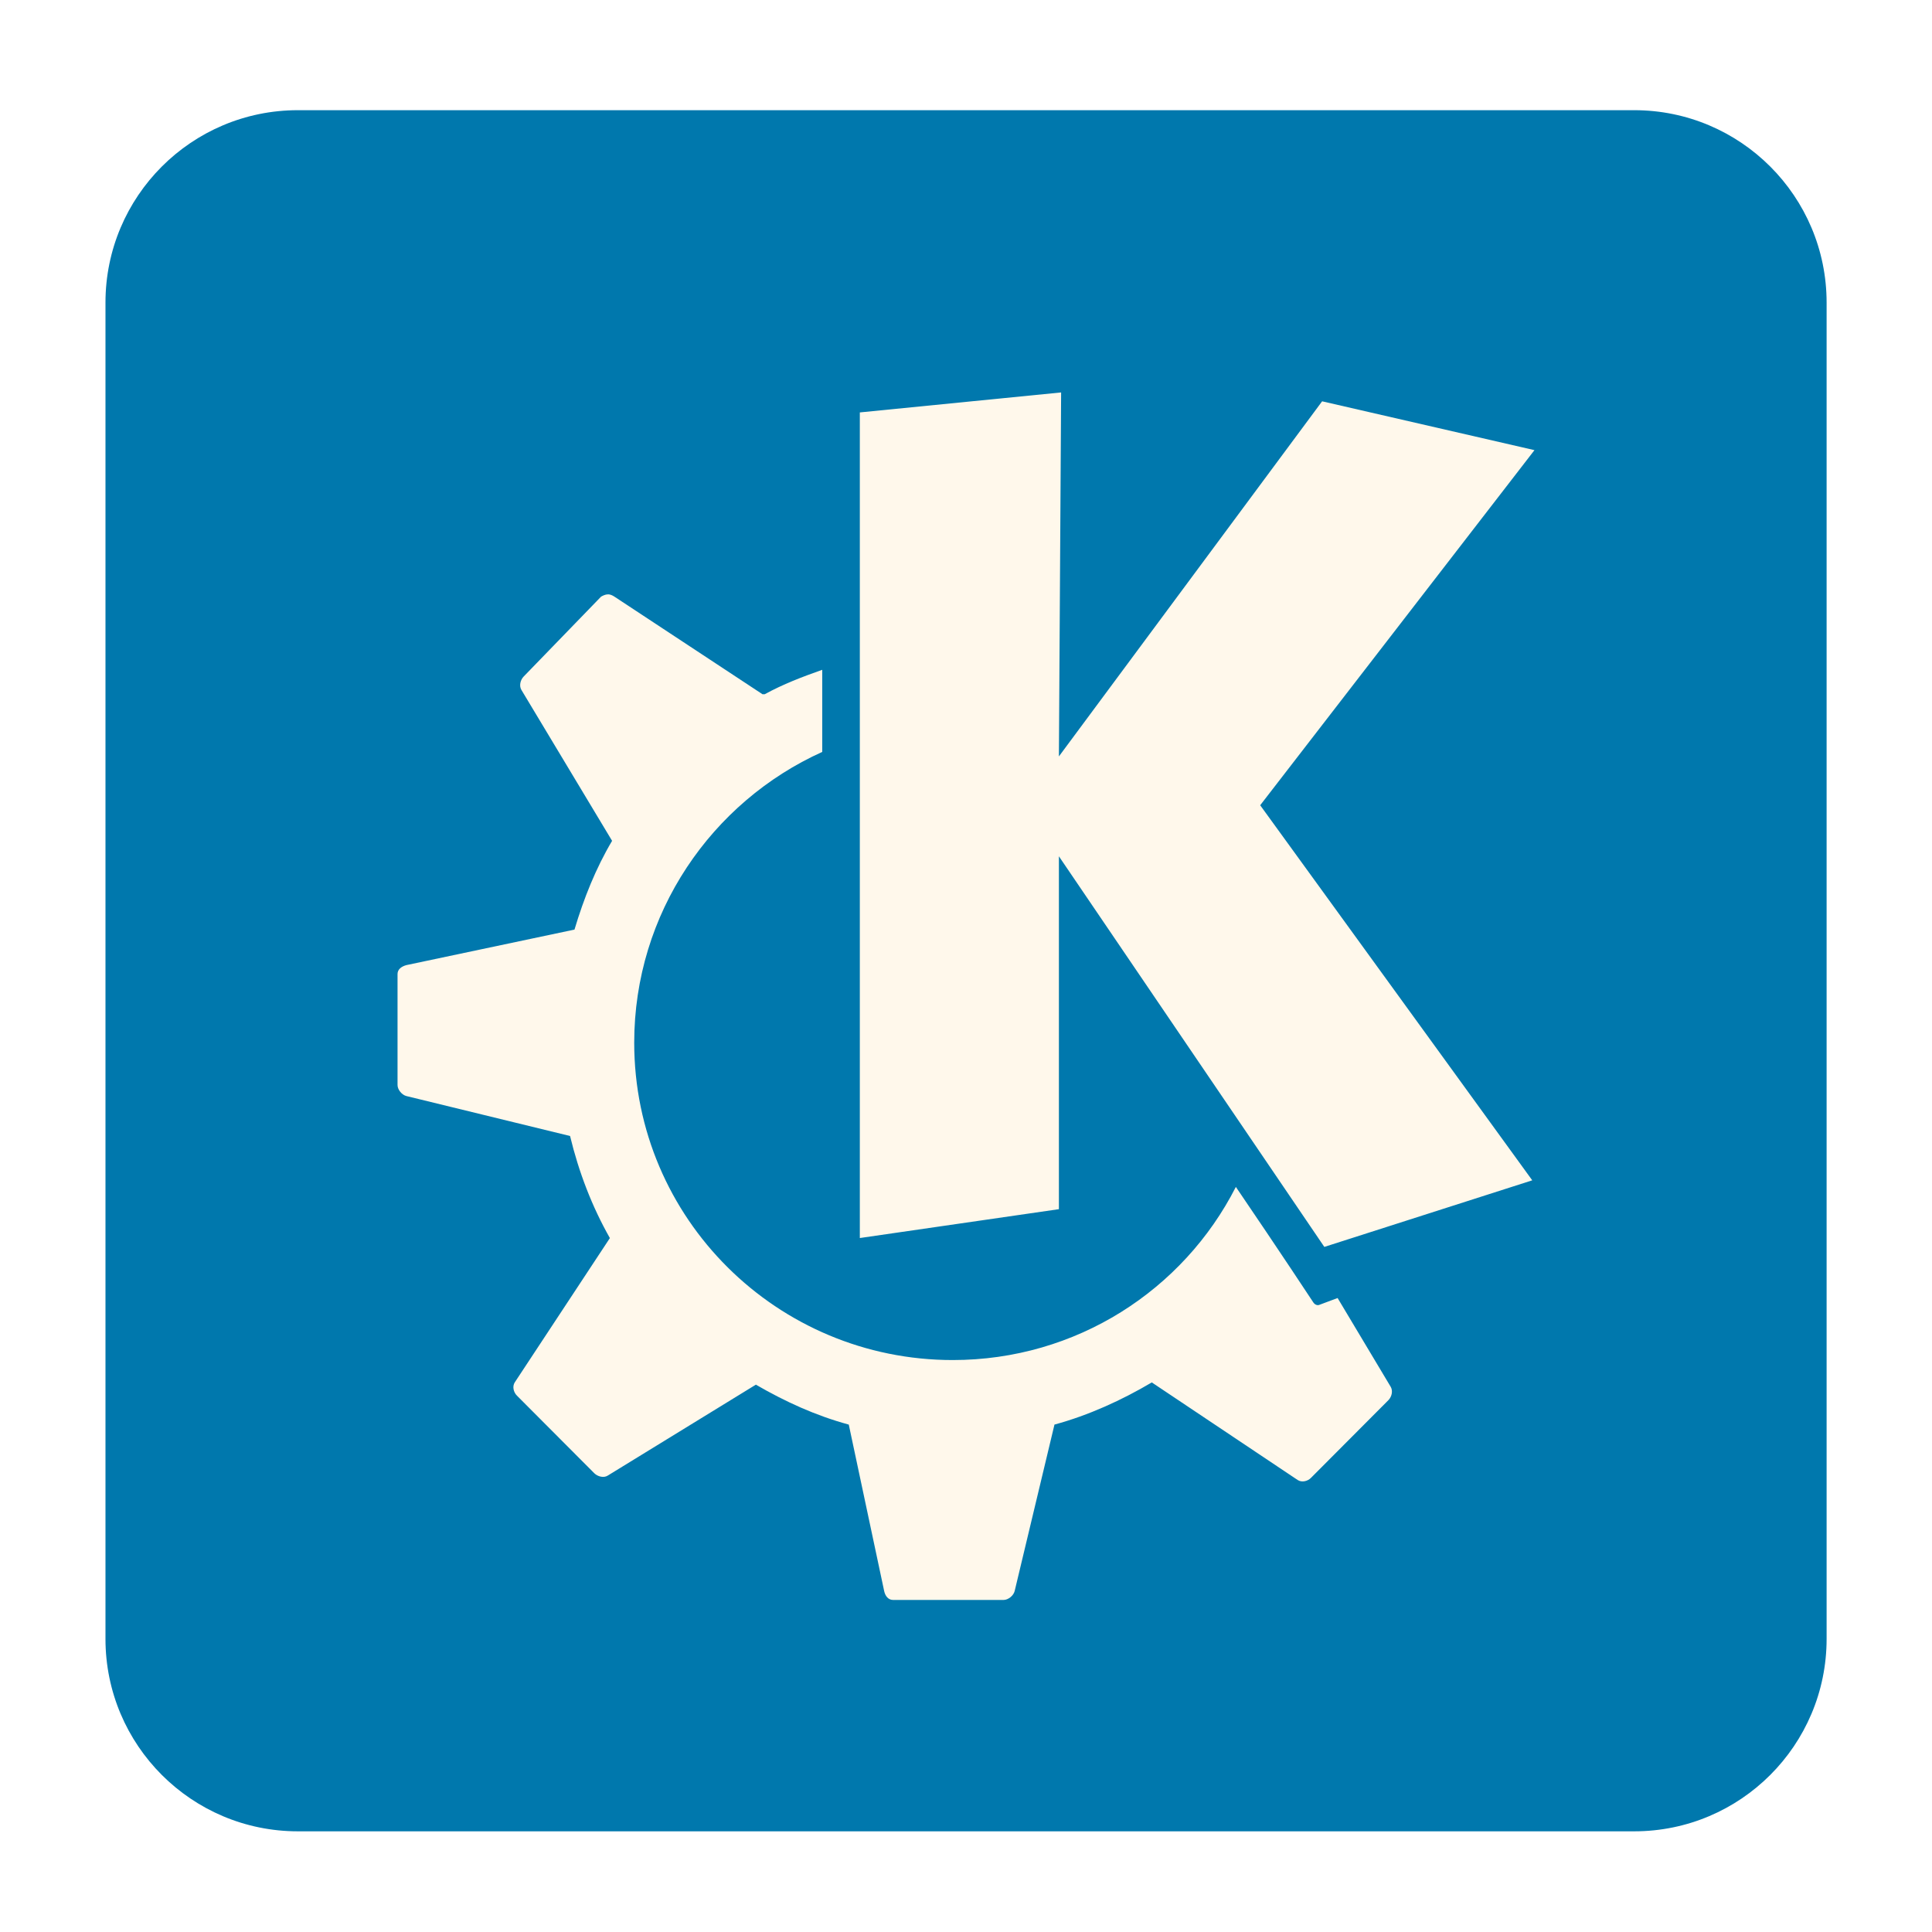
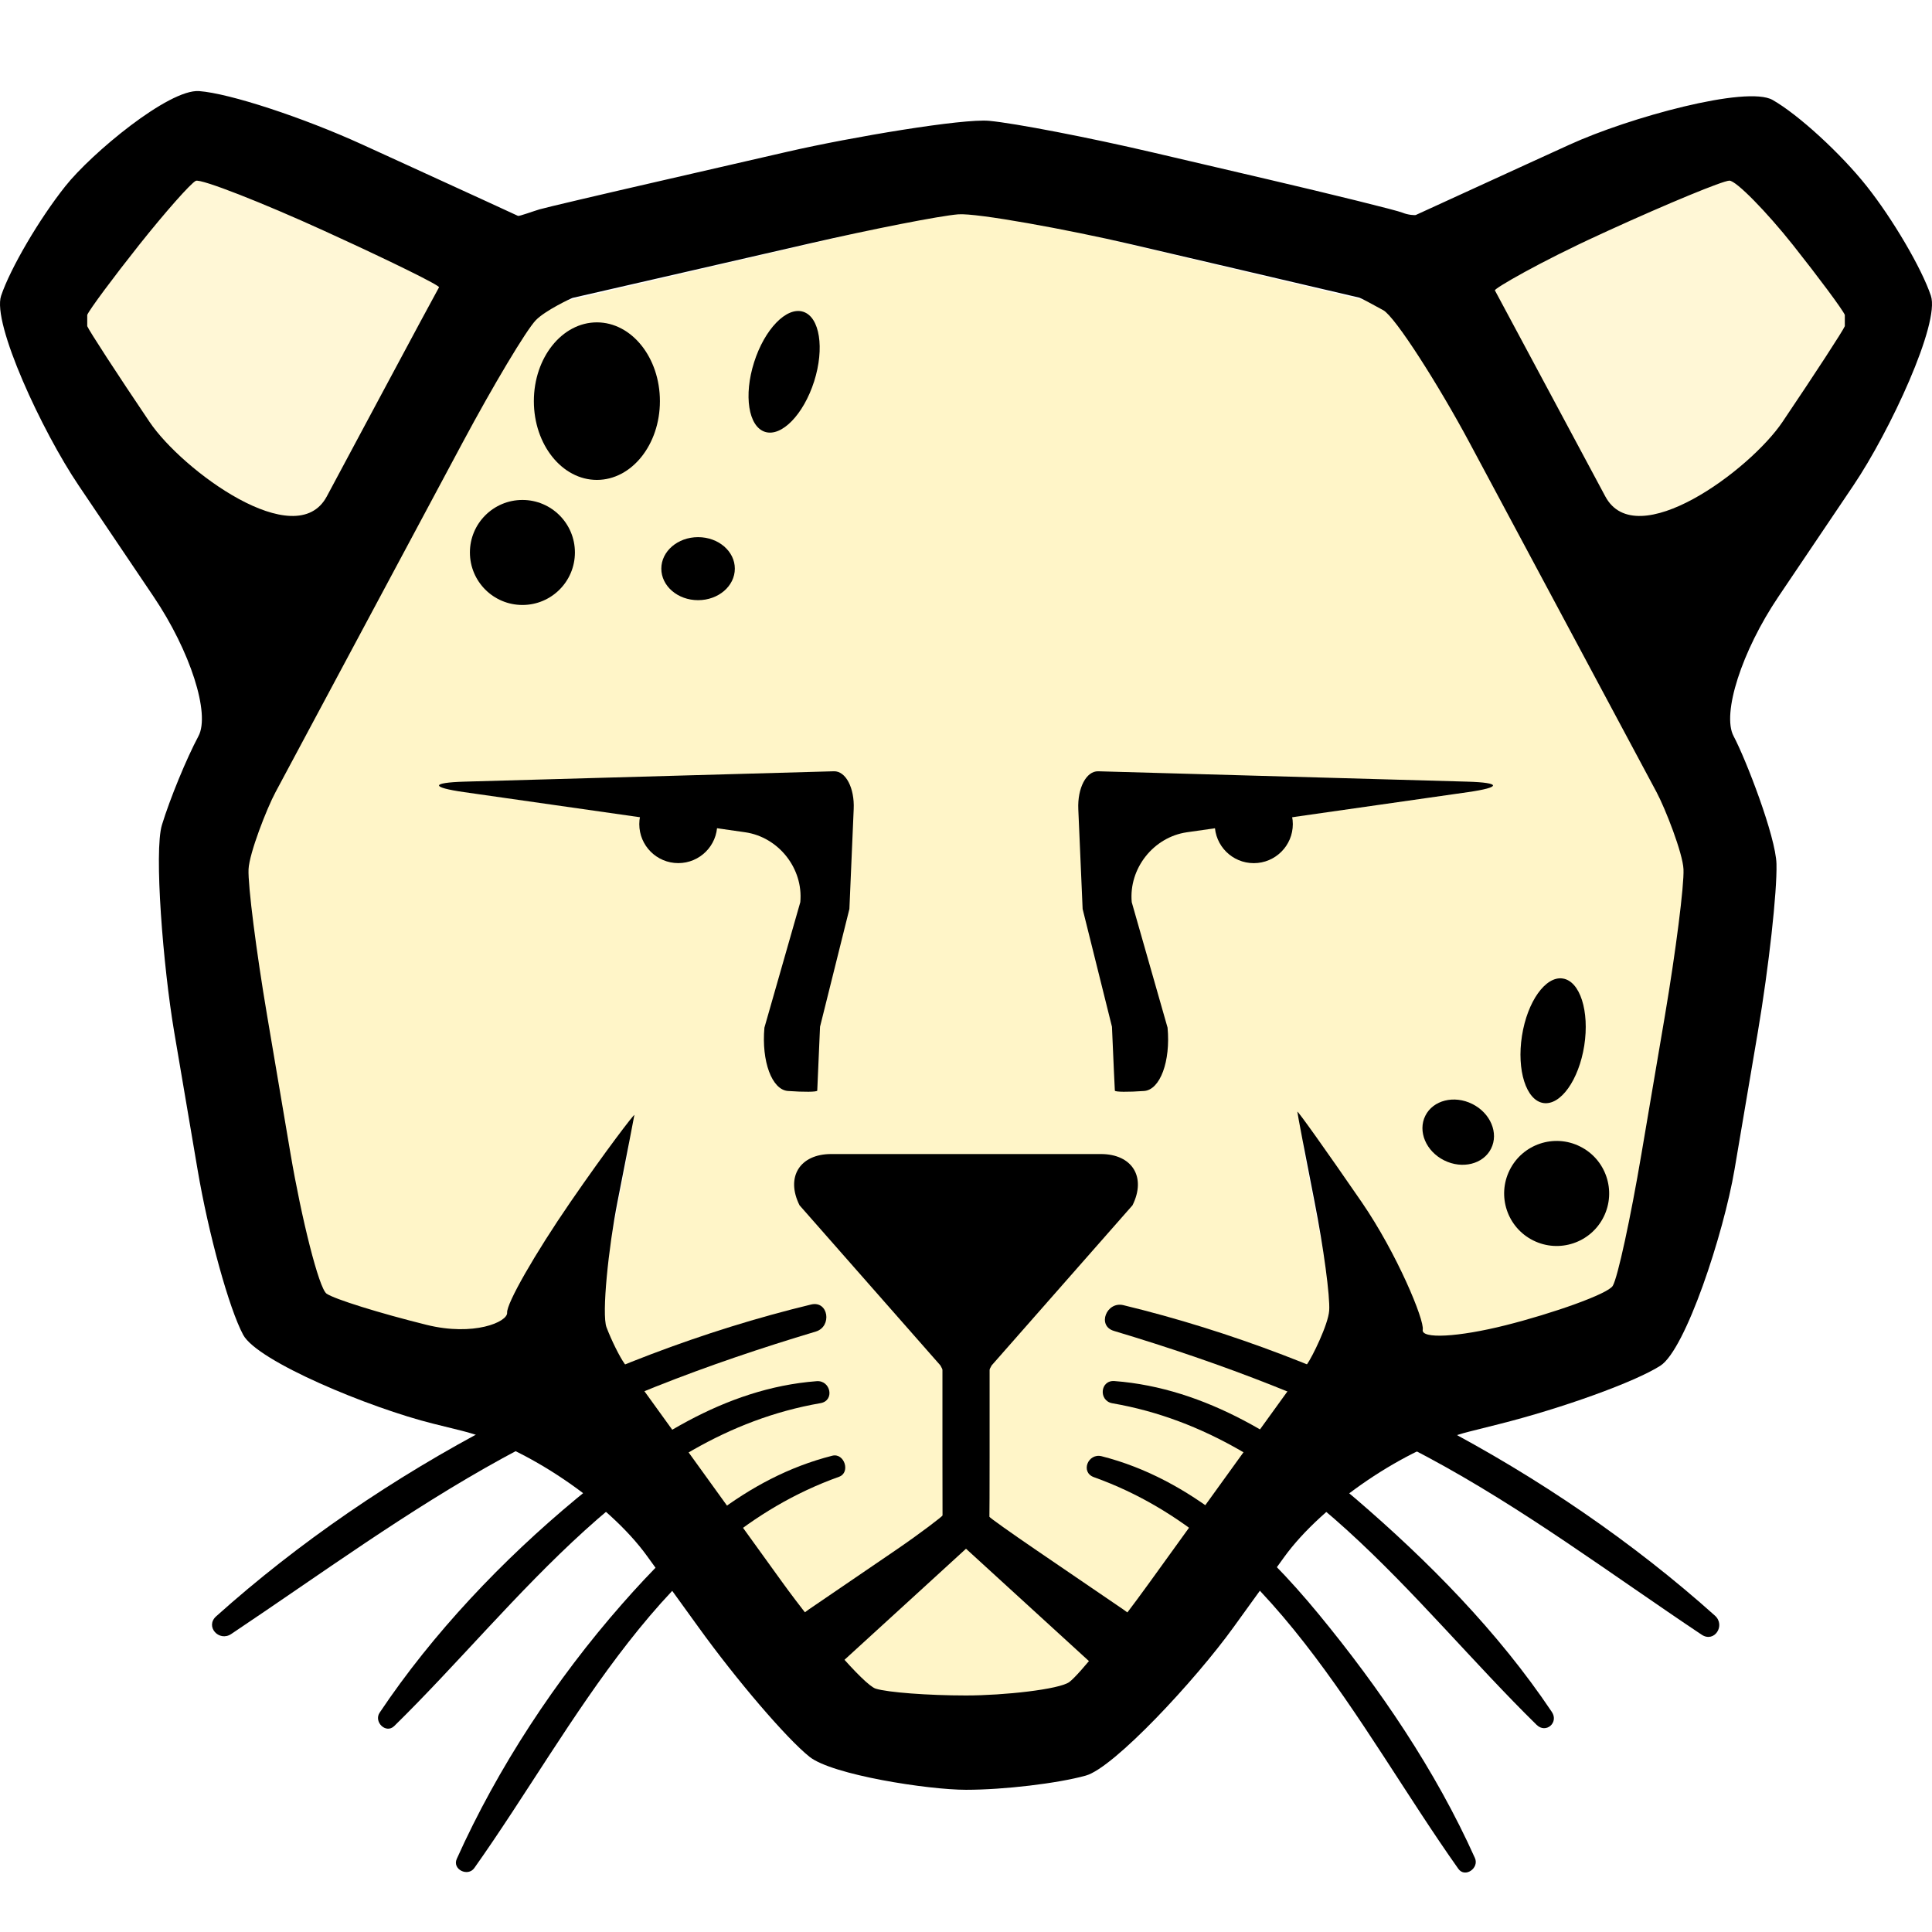
- <svg xmlns="http://www.w3.org/2000/svg" version="1.1" id="svg2" height="512" width="512">
-   <defs id="defs4">
-     <linearGradient x1="19.245" y1="21.031" x2="19.36" gradientUnits="userSpaceOnUse" y2="44.984" id="linearGradient2460">
-       <stop offset="0" style="stop-color:#fafafa;stop-opacity:1;" id="stop3602" />
-       <stop offset="1" style="stop-color:#f0f0f0;stop-opacity:1;" id="stop3604" />
-     </linearGradient>
-     <linearGradient x1="45.448" y1="92.54" x2="45.448" y2="7.017" id="ButtonShadow-0-1-1-5-9" gradientUnits="userSpaceOnUse" gradientTransform="matrix(1.005865,0,0,0.994169,100,0)">
-       <stop id="stop3750-8-9-3-6-4" style="stop-color:#000000;stop-opacity:1" offset="0" />
-       <stop id="stop3752-5-6-4-2-9" style="stop-color:#000000;stop-opacity:0.588" offset="1" />
-     </linearGradient>
-     <linearGradient id="linearGradient3737-9">
-       <stop id="stop3739-7" style="stop-color:#ffffff;stop-opacity:1" offset="0" />
-       <stop id="stop3741-4" style="stop-color:#ffffff;stop-opacity:0" offset="1" />
-     </linearGradient>
-     <linearGradient id="linearGradient4046-3">
-       <stop id="stop4048-7" style="stop-color:#000000;stop-opacity:1;" offset="0" />
-       <stop id="stop4050-73" style="stop-color:#ffffff;stop-opacity:0.2" offset="1" />
-     </linearGradient>
-   </defs>
-   <rect style="opacity:1;fill:#0078ad;fill-opacity:1;stroke:none;stroke-width:60;stroke-miterlimit:4;stroke-dasharray:none;stroke-dashoffset:0;stroke-opacity:1" id="rect3371" width="456.118" height="456.118" x="27.952" y="29.201" ry="50.994" />
-   <g id="layer1" transform="translate(0,-540.3622)" />
-   <g id="g2036" transform="matrix(1.1,0,0,0.44444,95.08106,256.3925)">
-     <g id="g3712" style="opacity:0.4" transform="matrix(1.0526,0,0,1.2857,-1.2632,-13.429)" />
+ <svg xmlns="http://www.w3.org/2000/svg" width="130" height="130" viewBox="0 0 130 130" overflow="visible" enable-background="new 0 0 87.041 108.445" xml:space="preserve" id="svg2" version="1.1" style="overflow:visible">
+   <defs id="defs35" />
+   <g id="g5080" transform="matrix(0.6600694,0,0,0.6600694,-131.6991,-108.9575)">
+     <g id="g5082">
+       <polygon id="polygon5084" points="225.85,234.284 248.776,190.457 218.433,178.322 202.927,198.549 " style="fill:#fff7d6" />
+       <polygon id="polygon5086" points="370.148,234.284 347.224,190.457 377.565,178.322 393.074,198.549 " style="fill:#fff7d6" />
+     </g>
+     <path id="path5088" d="m 368.017,244.885 -23.586,-44.892 c -0.878,-1.659 -3.599,-3.787 -5.402,-4.216 l -0.438,-0.108 -35.484,-8.445 c -2.448,-0.585 -6.917,-0.595 -9.37,-0.019 l -36.329,8.495 -0.452,0.106 c -1.797,0.419 -4.509,2.531 -5.381,4.186 l -23.587,44.892 -3.266,6.206 c -1.033,1.968 -1.667,5.922 -1.299,8.123 l 6.554,39.393 c 0.222,1.341 1.824,3.1 3.118,3.427 l 17.847,4.505 c -0.439,-1.754 3.608,-3.582 3.602,-5.313 l 9.087,-19.809 c 0.006,0.343 -0.024,0.697 -0.092,1.048 l -3.407,17.627 c -0.37,1.926 0.375,5.379 1.5,6.975 l 1.886,2.656 8.866,12.51 13.018,18.384 c 0.999,1.405 3.752,2.841 5.459,2.841 l 14.282,0 c 1.706,0 4.458,-1.436 5.452,-2.841 l 12.898,-18.204 8.898,-12.556 1.974,-2.79 c 1.128,-1.596 1.871,-5.049 1.5,-6.975 l -3.405,-17.627 c -0.062,-0.351 -0.095,-0.705 -0.09,-1.042 l 9.086,19.807 c -0.003,1.752 4.036,3.605 3.587,5.392 l 17.854,-4.572 c 1.296,-0.331 2.902,-2.098 3.123,-3.443 l 6.557,-39.393 c 0.371,-2.201 -0.262,-6.155 -1.298,-8.123 l -3.262,-6.205 z" style="fill:#fff5c8" />
+     <path id="path5090" d="m 396.358,195.215 c -0.938,-2.797 -3.888,-7.817 -6.536,-11.158 -2.654,-3.345 -6.974,-7.304 -9.598,-8.798 -2.626,-1.5 -14.631,1.781 -20.703,4.558 l -4.432,2.023 c -6.072,2.779 -11.125,5.093 -11.227,5.141 -0.099,0.052 -0.813,0 -1.367,-0.229 -0.556,-0.239 -7.312,-1.902 -13.817,-3.423 l -11.646,-2.721 c -6.507,-1.521 -14.006,-2.97 -16.67,-3.221 -2.666,-0.253 -14.035,1.651 -20.54,3.144 l -12.467,2.865 c -6.509,1.492 -12.287,2.85 -12.833,3.016 -0.552,0.162 -2.088,0.722 -2.192,0.666 -0.103,-0.059 -5.351,-2.46 -11.421,-5.239 l -4.427,-2.023 c -6.077,-2.777 -13.571,-5.233 -16.659,-5.46 -3.088,-0.227 -10.992,6.355 -13.643,9.7 -2.658,3.34 -5.6,8.365 -6.543,11.161 -0.943,2.797 4.172,13.816 7.91,19.351 l 7.64,11.332 c 3.732,5.535 5.79,11.934 4.564,14.215 -1.223,2.29 -2.895,6.357 -3.719,9.042 -0.825,2.69 0.128,14.482 1.241,21.067 l 2.387,14.055 c 1.115,6.584 3.21,14.174 4.654,16.867 1.448,2.695 12.901,7.452 19.386,9.058 l 2.901,0.719 c 6.478,1.607 14.979,7.355 18.884,12.771 l 5.237,7.246 c 3.903,5.418 8.998,11.364 11.32,13.216 2.313,1.851 12.101,3.366 15.958,3.366 3.864,0 9.354,-0.652 12.213,-1.448 2.856,-0.795 11.16,-9.715 15.063,-15.134 l 5.151,-7.133 c 3.907,-5.411 12.399,-11.174 18.879,-12.801 l 3.02,-0.759 c 6.476,-1.627 13.882,-4.306 16.453,-5.953 2.573,-1.649 6.447,-13.432 7.565,-20.016 l 2.382,-14.052 c 1.112,-6.588 1.964,-14.271 1.892,-17.086 -0.071,-2.808 -3.145,-10.736 -4.37,-13.026 -1.222,-2.282 0.834,-8.68 4.565,-14.215 l 7.64,-11.332 c 3.734,-5.533 8.849,-16.552 7.905,-19.352 z m -181.589,12.866 c -3.323,-4.922 -6.179,-9.319 -6.353,-9.762 0,0 0,0 0,-0.51 0,-0.639 0,-0.639 0,-0.639 0.255,-0.583 2.639,-3.791 5.291,-7.134 2.658,-3.34 5.254,-6.277 5.773,-6.53 0.517,-0.25 6.929,2.284 13.002,5.055 l 0.949,0.436 c 6.073,2.776 10.953,5.188 10.846,5.361 -0.109,0.173 -2.948,5.445 -6.098,11.336 l -5.341,9.979 c -3.15,5.89 -14.747,-2.665 -18.069,-7.592 z m 156.37,45.603 c 0.073,1.628 -0.783,8.35 -1.896,14.937 l -2.387,14.056 c -1.113,6.581 -2.428,12.647 -2.928,13.472 -0.488,0.824 -6.113,2.809 -10.937,4.022 -4.83,1.213 -8.618,1.412 -8.433,0.45 0.185,-0.969 -2.613,-7.749 -6.221,-13.004 -3.614,-5.251 -6.566,-9.398 -6.561,-9.215 0.005,0.182 0.828,4.496 1.752,9.17 0.921,4.68 1.592,9.675 1.493,11.102 -0.102,1.428 -1.731,4.734 -2.262,5.476 -0.536,0.741 -2.938,4.071 -5.345,7.399 -2.408,3.33 -7.219,10.008 -10.706,14.836 -3.482,4.826 -7.161,9.399 -8.177,10.151 -1.015,0.751 -6.67,1.371 -10.534,1.371 -3.856,0 -8.001,-0.313 -9.207,-0.696 -1.2,-0.381 -6.05,-6.036 -9.567,-10.911 -3.519,-4.876 -8.358,-11.581 -10.75,-14.9 -2.397,-3.319 -4.767,-6.608 -5.282,-7.314 -0.504,-0.705 -1.336,-2.379 -1.842,-3.716 -0.503,-1.34 0.203,-8.118 1.121,-12.798 0.922,-4.674 1.695,-8.65 1.721,-8.839 0.027,-0.187 -2.911,3.632 -6.524,8.885 -3.614,5.256 -6.513,10.325 -6.448,11.268 0.062,0.944 -3.401,2.434 -8.221,1.237 -4.819,-1.195 -9.405,-2.629 -10.187,-3.18 -0.781,-0.551 -2.555,-7.684 -3.673,-14.265 l -2.381,-14.056 c -1.116,-6.587 -1.969,-13.309 -1.897,-14.937 0.073,-1.635 1.867,-6.222 2.751,-7.865 0.878,-1.646 4.181,-7.813 7.332,-13.701 l 11.715,-21.889 c 3.149,-5.885 6.519,-11.518 7.488,-12.521 0.97,-1 3.629,-2.245 3.751,-2.273 0.126,-0.028 5.547,-1.275 12.057,-2.766 l 12.024,-2.763 c 6.504,-1.495 13.361,-2.839 15.231,-2.989 1.871,-0.149 11.127,1.537 17.633,3.056 l 11.214,2.619 c 6.504,1.521 11.923,2.789 12.04,2.819 0.119,0.025 1.217,0.603 2.438,1.28 1.223,0.678 5.658,7.651 8.809,13.537 l 11.716,21.889 c 3.148,5.887 6.453,12.054 7.332,13.701 0.882,1.643 2.68,6.23 2.748,7.865 z m 16.446,-55.365 c -0.174,0.443 -3.037,4.84 -6.355,9.762 -3.318,4.927 -14.915,13.482 -18.063,7.592 l -5.345,-9.979 c -3.155,-5.891 -5.811,-10.85 -5.908,-11.023 -0.103,-0.172 4.585,-2.898 10.658,-5.674 l 0.945,-0.436 c 6.07,-2.771 11.605,-5.055 12.296,-5.076 0.691,-0.015 3.824,3.211 6.479,6.551 2.648,3.343 5.036,6.551 5.293,7.134 0,0 0,0 0,0.639 0,0.51 0,0.51 0,0.51 z" />
+     <path id="path5092" d="m 281.029,287.938 c -1.433,-2.87 0.016,-5.225 3.231,-5.225 l 27.478,0 c 3.21,0 4.663,2.355 3.232,5.225 l -14.36,16.325 c -1.437,2.872 -3.78,2.872 -5.221,0 l -14.36,-16.325 z" />
+     <path id="path5094" d="m 297.999,322.948 c 0.004,0 1.94,1.775 4.313,3.943 l 9.331,8.528 c 2.377,2.163 4.97,2.38 5.764,0.473 0.795,-1.906 -0.721,-4.942 -3.376,-6.753 l -8.838,-6.028 c -2.654,-1.811 -4.819,-3.351 -4.809,-3.423 0.008,-0.068 0.02,-2.896 0.02,-6.109 l 0,-16.461 c 0,-3.213 -0.484,-6.925 -1.077,-8.247 0,0 0,0 -1.328,0 -1.326,0 -1.326,0 -1.326,0 -0.593,1.322 -1.077,5.033 -1.077,8.247 l 0,16.461 c 0,3.213 0.006,5.903 0.009,5.979 0.007,0.07 -2.142,1.742 -4.798,3.553 l -8.838,6.028 c -2.653,1.811 -4.176,4.847 -3.377,6.753 0.8,1.908 3.387,1.69 5.763,-0.473 l 9.333,-8.528 c 2.373,-2.168 4.311,-3.943 4.311,-3.943 z" />
+     <g id="g5096">
+       <path id="path5098" d="m 246.885,244.751 c -3.453,0.1 -3.48,0.578 -0.063,1.067 l 28.657,4.092 c 3.413,0.489 5.948,3.696 5.627,7.127 l -3.658,12.79 c -0.309,3.431 0.762,6.337 2.396,6.457 1.634,0.12 2.98,0.104 2.99,-0.036 0.005,-0.137 0.14,-3.068 0.284,-6.513 l 2.993,-12.004 c 0.15,-3.446 0.345,-8.027 0.438,-10.181 0.099,-2.154 -0.813,-3.892 -2.019,-3.856 -1.206,0.035 -5.015,0.139 -8.463,0.237 l -29.182,0.82 z" />
+       <path id="path5100" d="m 319.935,243.932 c -3.449,-0.098 -7.259,-0.202 -8.458,-0.237 -1.212,-0.036 -2.124,1.702 -2.032,3.856 0.093,2.154 0.294,6.735 0.442,10.181 l 2.99,12.004 c 0.15,3.444 0.279,6.375 0.295,6.513 0.006,0.14 1.35,0.155 2.983,0.036 1.635,-0.119 2.71,-3.025 2.39,-6.457 l -3.652,-12.79 c -0.317,-3.431 2.216,-6.638 5.627,-7.127 l 28.657,-4.092 c 3.411,-0.489 3.391,-0.967 -0.062,-1.067 l -29.18,-0.82 z" />
+     </g>
+     <g id="g5102">
+       <circle id="circle5104" r="3.974" cy="249.082" cx="268.666" />
+       <path id="path5106" d="m 331.314,249.082 c 0,2.199 -1.786,3.978 -3.979,3.978 -2.202,0 -3.98,-1.779 -3.98,-3.978 0,-2.195 1.778,-3.974 3.98,-3.974 2.193,-0.001 3.979,1.779 3.979,3.974 z" />
+     </g>
+     <g id="g5108">
+       <g id="g5111">
+         <g id="g5113">
+           <g id="g5115">
+             <path id="path5117" d="m 282.442,299.431 c -22.72,6.003 -41.634,16.871 -60.114,31.306" style="fill:none" />
+             <path id="path5119" d="m 282.2,298.054 c -21.88,5.292 -43.854,16.737 -60.637,31.78 -1.164,1.042 0.289,2.639 1.532,1.807 9.16,-6.125 17.966,-12.6 27.651,-17.915 10.139,-5.564 20.881,-9.605 31.939,-12.917 1.686,-0.505 1.297,-3.186 -0.485,-2.755 l 0,0 z" />
+           </g>
+         </g>
+         <g id="g5121">
+           <g id="g5123">
+             <path id="path5125" d="m 282.968,306.988 c -16.705,1.636 -33.563,20.751 -43.912,33.257" style="fill:none" />
+             <path id="path5127" d="m 282.77,305.868 c -9.444,0.723 -17.431,6.122 -24.537,12.016 -7.479,6.204 -14.603,13.695 -20.01,21.778 -0.624,0.933 0.641,2.192 1.491,1.359 12.808,-12.552 24.483,-29.631 43.451,-32.913 1.472,-0.254 1.04,-2.351 -0.395,-2.24 l 0,0 z" />
+           </g>
+         </g>
+         <g id="g5129">
+           <g id="g5131">
+             <path id="path5133" d="m 284.562,314.588 c -16.175,4.496 -29.483,26.229 -37.521,40.328" style="fill:none" />
+             <path id="path5135" d="m 284.364,313.467 c -8.867,2.251 -15.541,8.416 -21.442,15.134 -6.738,7.671 -12.65,16.651 -16.835,25.961 -0.484,1.078 1.134,1.858 1.787,0.937 10.368,-14.624 19.083,-33.416 37.176,-39.883 1.208,-0.432 0.551,-2.463 -0.686,-2.149 l 0,0 z" />
+           </g>
+         </g>
+       </g>
+       <g id="g5137">
+         <g id="g5139">
+           <g id="g5141">
+             <path id="path5143" d="m 313.56,299.431 c 22.718,6.003 41.628,16.871 60.104,31.306" style="fill:none" />
+             <path id="path5145" d="m 313.074,300.743 c 11.08,3.32 21.741,7.38 31.951,12.85 9.841,5.271 18.705,11.93 27.959,18.114 1.305,0.872 2.469,-0.947 1.359,-1.94 -16.666,-14.924 -38.57,-26.389 -60.299,-31.647 -1.712,-0.415 -2.727,2.097 -0.97,2.623 l 0,0 z" />
+           </g>
+         </g>
+         <g id="g5147">
+           <g id="g5149">
+             <path id="path5151" d="m 313.03,306.988 c 16.707,1.636 33.564,20.751 43.913,33.257" style="fill:none" />
+             <path id="path5153" d="m 312.923,308.121 c 18.863,3.261 30.51,20.297 43.245,32.782 0.946,0.928 2.279,-0.229 1.551,-1.316 -5.477,-8.176 -12.608,-15.396 -20.064,-21.789 -6.961,-5.969 -15.178,-11.229 -24.517,-11.942 -1.482,-0.114 -1.644,2.018 -0.215,2.265 l 0,0 z" />
+           </g>
+         </g>
+         <g id="g5155">
+           <g id="g5157">
+             <path id="path5159" d="m 311.435,314.588 c 16.172,4.496 29.49,26.229 37.524,40.328" style="fill:none" />
+             <path id="path5161" d="m 311.04,315.655 c 18.046,6.457 26.813,25.33 37.144,39.919 0.686,0.968 2.152,-0.075 1.694,-1.095 -4.017,-8.945 -9.716,-17.315 -15.94,-24.875 -5.824,-7.073 -13.024,-13.776 -22.108,-16.083 -1.392,-0.354 -2.199,1.63 -0.79,2.134 l 0,0 z" />
+           </g>
+         </g>
+       </g>
+     </g>
+     <g id="g5163">
+       <g id="g5165">
+         <ellipse id="ellipse5167" ry="8.03" rx="6.425" cy="205.962" cx="260.37" />
+         <path id="path5169" d="m 258.13,221.388 c 0,2.959 -2.396,5.353 -5.349,5.353 -2.959,0 -5.355,-2.394 -5.355,-5.353 0,-2.956 2.396,-5.353 5.355,-5.353 2.953,0.001 5.349,2.397 5.349,5.353 z" />
+         <path id="path5171" d="m 282.519,203.942 c -1.077,3.381 -3.318,5.69 -5.011,5.152 -1.688,-0.539 -2.19,-3.713 -1.111,-7.096 1.072,-3.382 3.314,-5.688 5.003,-5.148 1.691,0.537 2.191,3.716 1.119,7.092 z" />
+         <path id="path5173" d="m 274.432,223.038 c 0,1.778 -1.674,3.214 -3.748,3.214 -2.069,0 -3.746,-1.436 -3.746,-3.214 0,-1.774 1.676,-3.211 3.746,-3.211 2.074,0 3.748,1.437 3.748,3.211 z" />
+       </g>
+       <g id="g5175">
+         <path id="path5177" d="m 353.42,284.343 c -1.319,2.646 -0.248,5.858 2.4,7.178 2.646,1.321 5.86,0.247 7.179,-2.398 1.32,-2.649 0.242,-5.866 -2.401,-7.179 -2.643,-1.325 -5.859,-0.248 -7.178,2.399 z" />
+         <path id="path5179" d="m 354.672,270.667 c -0.546,3.506 0.429,6.572 2.179,6.845 1.759,0.272 3.618,-2.346 4.172,-5.85 0.546,-3.506 -0.429,-6.571 -2.188,-6.842 -1.748,-0.276 -3.616,2.342 -4.163,5.847 z" />
+         <path id="path5181" d="m 344.822,278.809 c -0.794,1.588 0.067,3.625 1.917,4.547 1.854,0.925 4,0.387 4.787,-1.2 0.796,-1.588 -0.066,-3.624 -1.916,-4.546 -1.851,-0.926 -3.999,-0.387 -4.788,1.199 z" />
+       </g>
+     </g>
  </g>
-   <g transform="translate(97.48106,231.2815)" id="g3541" />
-   <g transform="translate(97.48106,231.2815)" id="g3536" />
-   <g id="g4076" transform="translate(-605.5193,-353.9683)">
-     <g transform="translate(-926.6676,684.3845)" id="g4038" />
-   </g>
-   <path style="fill:#fff8eb;fill-opacity:1;stroke:none" d="m 281.206,104 -53.343,5.295 0,218.795 52.756,-7.646 0,-93.518 70.342,103.518 L 406.063,312.798 333.963,213.4 406.65,119.293 350.376,106.351 280.62,200.458 281.208,104 Z m -120.167,53.521 c -0.596,0 -1.309,0.337 -1.759,0.607 l -20.516,21.174 c -0.874,0.91 -1.229,2.459 -0.588,3.53 l 24.034,39.996 c -4.315,7.279 -7.494,15.249 -9.965,23.522 l -44.55,9.415 c -1.242,0.337 -2.343,1.078 -2.343,2.358 l 0,29.41 c 0,1.246 1.148,2.627 2.343,2.931 l 43.378,10.587 c 2.31,9.59 5.817,18.705 10.551,27.052 l -25.206,38.238 c -0.699,1.078 -0.336,2.627 0.588,3.53 l 20.517,20.581 c 0.874,0.843 2.451,1.28 3.517,0.607 l 39.275,-24.111 c 7.722,4.47 15.817,8.199 24.62,10.584 l 9.379,44.113 C 234.581,422.922 235.39,424 236.655,424 l 29.309,0 c 1.235,0 2.635,-1.145 2.931,-2.358 l 10.551,-44.113 c 9.073,-2.459 17.882,-6.498 25.792,-11.173 l 38.688,25.879 c 1.065,0.673 2.612,0.337 3.517,-0.607 l 20.516,-20.588 c 0.879,-0.91 1.232,-2.459 0.588,-3.527 l -14.068,-23.522 -4.689,1.751 c -0.669,0.337 -1.366,0 -1.759,-0.607 0,0 -8.866,-13.477 -20.516,-30.589 -13.927,27.352 -42.31,45.881 -75.031,45.881 -46.489,0 -84.41,-37.46 -84.41,-84.109 0,-34.314 20.541,-63.828 49.826,-77.049 l 0,-21.763 c -5.33,1.886 -10.347,3.793 -15.241,6.474 0,0 -0.574,0 -0.588,0 l -39.274,-25.883 c -0.534,-0.338 -1.161,-0.64 -1.759,-0.572 z" id="path5692_2_-3" />
</svg>
